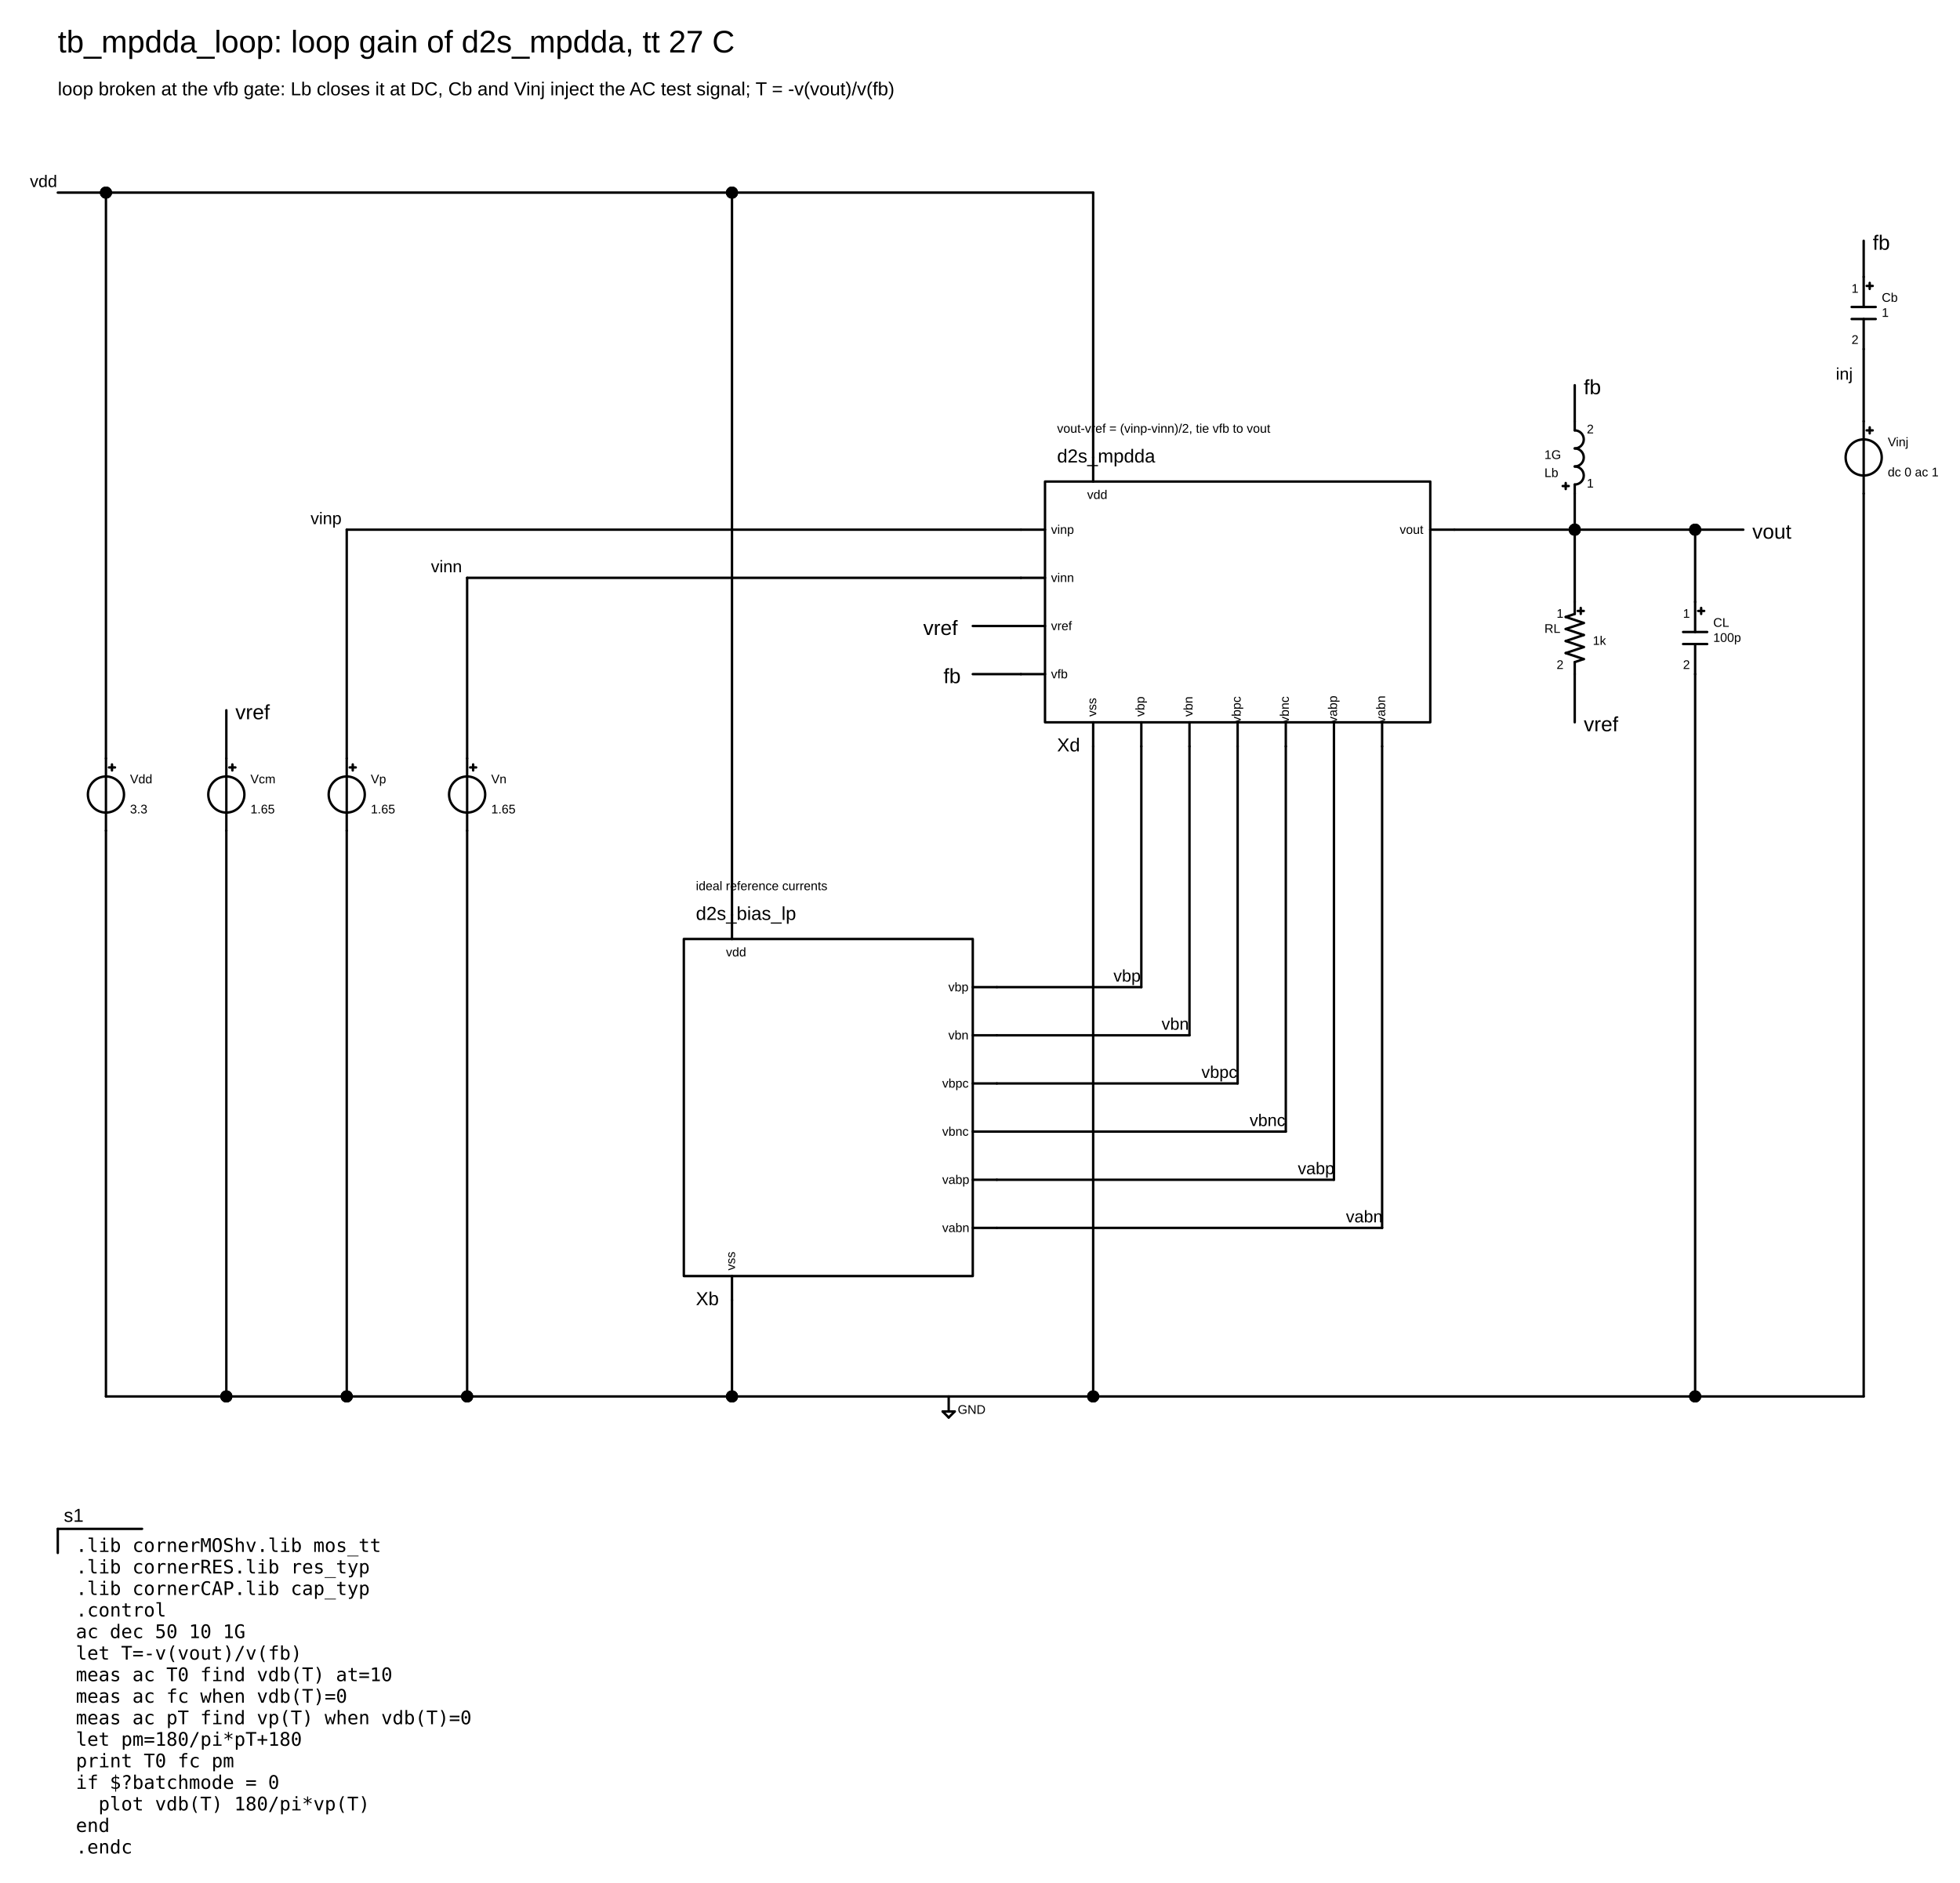
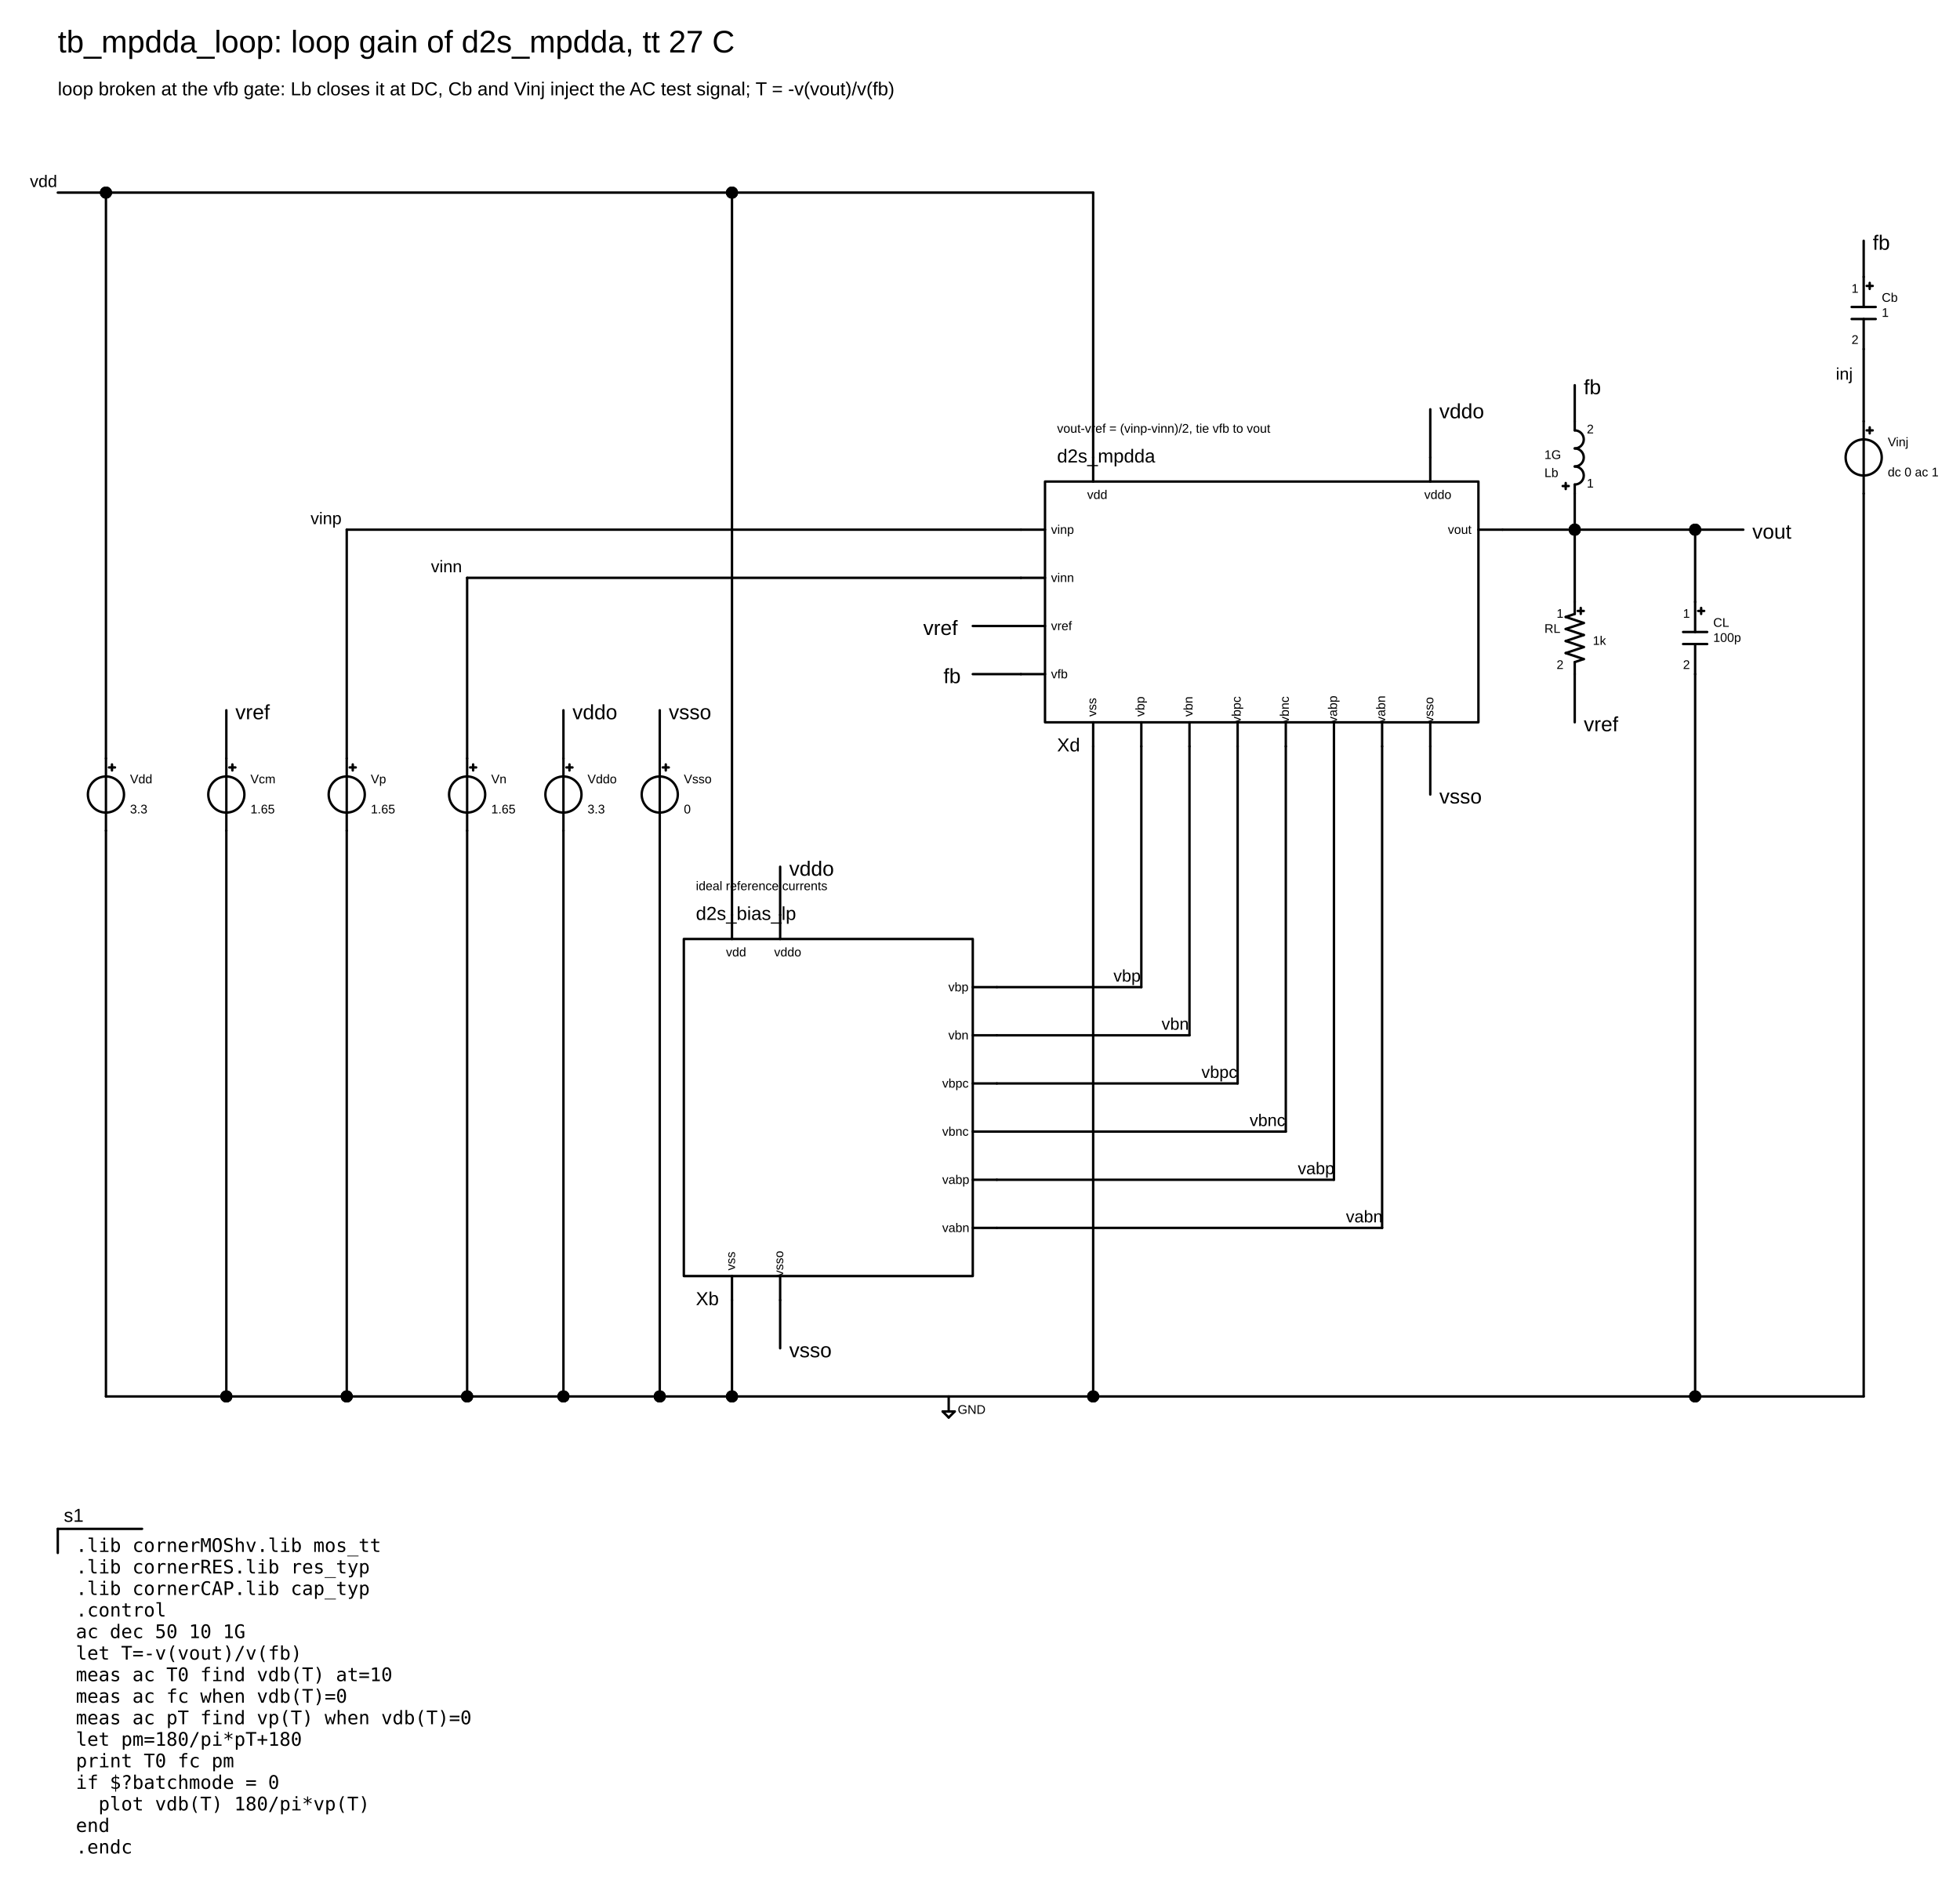
<svg xmlns="http://www.w3.org/2000/svg" width="1628" height="1564" viewBox="252 280 1628 1564" version="1.1">
  <style type="text/css">
.l0{
 fill: #ffffff;
  stroke: #ffffff;
  stroke-linecap:round;
  stroke-linejoin:round;
  stroke-width: 2;
}
.l1{
 fill: #000000;
  stroke: #000000;
  stroke-linecap:round;
  stroke-linejoin:round;
  stroke-width: 2;
}
.l2{
  fill: none;
  stroke: #808080;
  stroke-linecap:round;
  stroke-linejoin:round;
  stroke-width: 2;
}
.l3{
 fill: #000000; fill-opacity: 0.5;
  stroke: #000000;
  stroke-linecap:round;
  stroke-linejoin:round;
  stroke-width: 2;
}
.l4{
 fill: #000000;
  stroke: #000000;
  stroke-linecap:round;
  stroke-linejoin:round;
  stroke-width: 2;
}
.l5{
 fill: #000000;
  stroke: #000000;
  stroke-linecap:round;
  stroke-linejoin:round;
  stroke-width: 2;
}
.l6{
 fill: #000000; fill-opacity: 0.5;
  stroke: #000000;
  stroke-linecap:round;
  stroke-linejoin:round;
  stroke-width: 2;
}
.l7{
 fill: #ffffff; fill-opacity: 0.5;
  stroke: #ffffff;
  stroke-linecap:round;
  stroke-linejoin:round;
  stroke-width: 2;
}
.l8{
 fill: #000000; fill-opacity: 0.5;
  stroke: #000000;
  stroke-linecap:round;
  stroke-linejoin:round;
  stroke-width: 2;
}
.l9{
 fill: #000000; fill-opacity: 0.5;
  stroke: #000000;
  stroke-linecap:round;
  stroke-linejoin:round;
  stroke-width: 2;
}
.l10{
 fill: #d55e00;
  stroke: #d55e00;
  stroke-linecap:round;
  stroke-linejoin:round;
  stroke-width: 2;
}
.l11{
 fill: #000000; fill-opacity: 0.5;
  stroke: #000000;
  stroke-linecap:round;
  stroke-linejoin:round;
  stroke-width: 2;
}
.l12{
 fill: #000000; fill-opacity: 0.5;
  stroke: #000000;
  stroke-linecap:round;
  stroke-linejoin:round;
  stroke-width: 2;
}
.l13{
 fill: #000000; fill-opacity: 0.5;
  stroke: #000000;
  stroke-linecap:round;
  stroke-linejoin:round;
  stroke-width: 2;
}
.l14{
  fill: none;
  stroke: #000000;
  stroke-linecap:round;
  stroke-linejoin:round;
  stroke-width: 2;
}
.l15{
 fill: #000000; fill-opacity: 0.5;
  stroke: #000000;
  stroke-linecap:round;
  stroke-linejoin:round;
  stroke-width: 2;
}
.l16{
 fill: #000000; fill-opacity: 0.5;
  stroke: #000000;
  stroke-linecap:round;
  stroke-linejoin:round;
  stroke-width: 2;
}
.l17{
  fill: none;
  stroke: #000000;
  stroke-linecap:round;
  stroke-linejoin:round;
  stroke-width: 2;
}
.l18{
 fill: #000000; fill-opacity: 0.5;
  stroke: #000000;
  stroke-linecap:round;
  stroke-linejoin:round;
  stroke-width: 2;
}
.l19{
  fill: none;
  stroke: #000000;
  stroke-linecap:round;
  stroke-linejoin:round;
  stroke-width: 2;
}
.l20{
  fill: none;
  stroke: #000000;
  stroke-linecap:round;
  stroke-linejoin:round;
  stroke-width: 2;
}
.l21{
  fill: none;
  stroke: #000000;
  stroke-linecap:round;
  stroke-linejoin:round;
  stroke-width: 2;
}
text {font-family: "Liberation Sans", Arial, Helvetica, sans-serif;}
</style>
  <rect class="l0" x="0" y="0" width="2100" height="2410" />
  <text fill="#000000" xml:space="preserve" font-size="26" transform="translate(300, 323.608)">tb_mpdda_loop: loop gain of d2s_mpdda, tt 27 C</text>
  <text fill="#000000" xml:space="preserve" font-size="15.6" transform="translate(300, 359.165)">loop broken at the vfb gate: Lb closes it at DC, Cb and Vinj inject the AC test signal; T = -v(vout)/v(fb)</text>
  <text fill="#000000" xml:space="preserve" font-size="17.16" transform="translate(447.5, 877.456)">vref</text>
  <text fill="#000000" xml:space="preserve" font-size="14.04" transform="translate(1176.85, 1095.39)">vbp</text>
  <text fill="#000000" xml:space="preserve" font-size="14.04" transform="translate(1216.85, 1135.39)">vbn</text>
  <text fill="#000000" xml:space="preserve" font-size="14.04" transform="translate(1249.96, 1175.39)">vbpc</text>
  <text fill="#000000" xml:space="preserve" font-size="14.04" transform="translate(1289.96, 1215.39)">vbnc</text>
  <text fill="#000000" xml:space="preserve" font-size="14.04" transform="translate(1329.96, 1255.39)">vabp</text>
  <text fill="#000000" xml:space="preserve" font-size="14.04" transform="translate(1369.96, 1295.39)">vabn</text>
  <text fill="#000000" xml:space="preserve" font-size="14.04" transform="translate(509.96, 715.394)">vinp</text>
  <text fill="#000000" xml:space="preserve" font-size="14.04" transform="translate(609.96, 755.394)">vinn</text>
  <text fill="#000000" xml:space="preserve" font-size="17.16" transform="translate(1018.84, 807.456)">vref</text>
  <text fill="#000000" xml:space="preserve" font-size="17.16" transform="translate(1035.67, 847.456)">fb</text>
  <text fill="#000000" xml:space="preserve" font-size="17.16" transform="translate(1707.5, 727.456)">vout</text>
  <text fill="#000000" xml:space="preserve" font-size="17.16" transform="translate(1567.5, 887.456)">vref</text>
  <text fill="#000000" xml:space="preserve" font-size="17.16" transform="translate(1567.5, 607.456)">fb</text>
  <text fill="#000000" xml:space="preserve" font-size="17.16" transform="translate(1807.5, 487.456)">fb</text>
  <text fill="#000000" xml:space="preserve" font-size="14.04" transform="translate(1776.85, 595.394)">inj</text>
  <text fill="#000000" xml:space="preserve" font-size="14.04" transform="translate(276.845, 435.394)">vdd</text>
  <text fill="#000000" xml:space="preserve" font-size="10.4" transform="translate(1047.5, 1454.44)">GND</text>
+   <text fill="#000000" xml:space="preserve" font-size="17.16" transform="translate(727.5, 877.456)">vddo</text>
+   <text fill="#000000" xml:space="preserve" font-size="17.16" transform="translate(807.5, 877.456)">vsso</text>
+   <text fill="#000000" xml:space="preserve" font-size="17.16" transform="translate(1447.5, 627.456)">vddo</text>
+   <text fill="#000000" xml:space="preserve" font-size="17.16" transform="translate(1447.5, 947.456)">vsso</text>
+   <text fill="#000000" xml:space="preserve" font-size="17.16" transform="translate(907.5, 1007.46)">vddo</text>
+   <text fill="#000000" xml:space="preserve" font-size="17.16" transform="translate(907.5, 1407.46)">vsso</text>
  <text fill="#000000" xml:space="preserve" font-size="10.4" transform="translate(360, 930.693)">Vdd</text>
  <text fill="#000000" xml:space="preserve" font-size="10.4" transform="translate(360, 955.693)">3.3</text>
  <text fill="#000000" xml:space="preserve" font-size="10.4" transform="translate(460, 930.693)">Vcm</text>
  <text fill="#000000" xml:space="preserve" font-size="10.4" transform="translate(460, 955.693)">1.65</text>
  <text fill="#000000" xml:space="preserve" font-size="15.6" transform="translate(830, 1044.16)">d2s_bias_lp</text>
  <text fill="#000000" xml:space="preserve" font-size="15.6" transform="translate(830, 1364.16)">Xb</text>
  <text fill="#000000" xml:space="preserve" font-size="10.4" transform="translate(830, 1019.44)">ideal reference currents</text>
  <text fill="#000000" xml:space="preserve" font-size="10.4" transform="translate(855, 1074.44)">vdd</text>
+   <text fill="#000000" xml:space="preserve" font-size="10.4" transform="translate(895, 1074.44)">vddo</text>
+   <text fill="#000000" xml:space="preserve" font-size="10.4" transform="translate(902.514, 1340.4) rotate(270)">vsso</text>
  <text fill="#000000" xml:space="preserve" font-size="10.4" transform="translate(862.514, 1335.3) rotate(270)">vss</text>
  <text fill="#000000" xml:space="preserve" font-size="10.4" transform="translate(1039.7, 1103.44)">vbp</text>
  <text fill="#000000" xml:space="preserve" font-size="10.4" transform="translate(1039.7, 1143.44)">vbn</text>
  <text fill="#000000" xml:space="preserve" font-size="10.4" transform="translate(1034.6, 1183.44)">vbpc</text>
  <text fill="#000000" xml:space="preserve" font-size="10.4" transform="translate(1034.6, 1223.44)">vbnc</text>
  <text fill="#000000" xml:space="preserve" font-size="10.4" transform="translate(1034.6, 1263.44)">vabp</text>
  <text fill="#000000" xml:space="preserve" font-size="10.4" transform="translate(1034.6, 1303.44)">vabn</text>
  <text fill="#000000" xml:space="preserve" font-size="15.6" transform="translate(1130, 664.165)">d2s_mpdda</text>
  <text fill="#000000" xml:space="preserve" font-size="15.6" transform="translate(1130, 904.165)">Xd</text>
  <text fill="#000000" xml:space="preserve" font-size="10.4" transform="translate(1130, 639.443)">vout-vref = (vinp-vinn)/2, tie vfb to vout</text>
  <text fill="#000000" xml:space="preserve" font-size="10.4" transform="translate(1155, 694.443)">vdd</text>
+   <text fill="#000000" xml:space="preserve" font-size="10.4" transform="translate(1435, 694.443)">vddo</text>
+   <text fill="#000000" xml:space="preserve" font-size="10.4" transform="translate(1442.51, 880.4) rotate(270)">vsso</text>
  <text fill="#000000" xml:space="preserve" font-size="10.4" transform="translate(1162.51, 875.3) rotate(270)">vss</text>
  <text fill="#000000" xml:space="preserve" font-size="10.4" transform="translate(1125, 723.443)">vinp</text>
  <text fill="#000000" xml:space="preserve" font-size="10.4" transform="translate(1125, 763.443)">vinn</text>
  <text fill="#000000" xml:space="preserve" font-size="10.4" transform="translate(1125, 803.443)">vref</text>
-   <text fill="#000000" xml:space="preserve" font-size="10.4" transform="translate(1414.6, 723.443)">vout</text>
+   <text fill="#000000" xml:space="preserve" font-size="10.4" transform="translate(1454.6, 723.443)">vout</text>
  <text fill="#000000" xml:space="preserve" font-size="10.4" transform="translate(1125, 843.443)">vfb</text>
  <text fill="#000000" xml:space="preserve" font-size="10.4" transform="translate(1202.51, 875.3) rotate(270)">vbp</text>
  <text fill="#000000" xml:space="preserve" font-size="10.4" transform="translate(1242.51, 875.3) rotate(270)">vbn</text>
  <text fill="#000000" xml:space="preserve" font-size="10.4" transform="translate(1282.51, 880.4) rotate(270)">vbpc</text>
  <text fill="#000000" xml:space="preserve" font-size="10.4" transform="translate(1322.51, 880.4) rotate(270)">vbnc</text>
  <text fill="#000000" xml:space="preserve" font-size="10.4" transform="translate(1362.51, 880.4) rotate(270)">vabp</text>
  <text fill="#000000" xml:space="preserve" font-size="10.4" transform="translate(1402.51, 880.4) rotate(270)">vabn</text>
  <text fill="#000000" xml:space="preserve" font-size="10.4" transform="translate(560, 930.693)">Vp</text>
  <text fill="#000000" xml:space="preserve" font-size="10.4" transform="translate(560, 955.693)">1.65</text>
  <text fill="#000000" xml:space="preserve" font-size="10.4" transform="translate(660, 930.693)">Vn</text>
  <text fill="#000000" xml:space="preserve" font-size="10.4" transform="translate(660, 955.693)">1.65</text>
  <text fill="#000000" xml:space="preserve" font-size="10.4" transform="translate(1534.8, 805.693)">RL</text>
  <text fill="#000000" xml:space="preserve" font-size="10.4" transform="translate(1575, 815.693)">1k</text>
  <text fill="#000000" xml:space="preserve" font-size="10.4" transform="translate(1544.9, 793.193)">1</text>
  <text fill="#000000" xml:space="preserve" font-size="10.4" transform="translate(1544.9, 835.693)">2</text>
  <text fill="#000000" xml:space="preserve" font-size="10.4" transform="translate(1649.9, 793.193)">1</text>
  <text fill="#000000" xml:space="preserve" font-size="10.4" transform="translate(1649.9, 835.693)">2</text>
  <text fill="#000000" xml:space="preserve" font-size="10.4" transform="translate(1675, 800.693)">CL</text>
  <text fill="#000000" xml:space="preserve" font-size="10.4" transform="translate(1675, 813.193)">100p</text>
  <text fill="#000000" xml:space="preserve" font-size="10.4" transform="translate(1570, 685.014)">1</text>
  <text fill="#000000" xml:space="preserve" font-size="10.4" transform="translate(1570, 640.014)">2</text>
  <text fill="#000000" xml:space="preserve" font-size="10.4" transform="translate(1534.8, 676.264)">Lb</text>
  <text fill="#000000" xml:space="preserve" font-size="10.4" transform="translate(1534.8, 661.264)">1G</text>
  <text fill="#000000" xml:space="preserve" font-size="10.4" transform="translate(1789.9, 523.193)">1</text>
  <text fill="#000000" xml:space="preserve" font-size="10.4" transform="translate(1789.9, 565.693)">2</text>
  <text fill="#000000" xml:space="preserve" font-size="10.4" transform="translate(1815, 530.693)">Cb</text>
  <text fill="#000000" xml:space="preserve" font-size="10.4" transform="translate(1815, 543.193)">1</text>
  <text fill="#000000" xml:space="preserve" font-size="10.4" transform="translate(1820, 650.693)">Vinj</text>
  <text fill="#000000" xml:space="preserve" font-size="10.4" transform="translate(1820, 675.693)">dc 0 ac 1</text>
  <text fill="#000000" xml:space="preserve" font-size="15.6" transform="translate(305, 1544.16)">s1</text>
  <text fill="#000000" xml:space="preserve" font-size="15.6" style="font-family:Monospace;" transform="translate(315, 1569.16)">.lib cornerMOShv.lib mos_tt</text>
  <text fill="#000000" xml:space="preserve" font-size="15.6" style="font-family:Monospace;" transform="translate(315, 1587.06)">.lib cornerRES.lib res_typ</text>
  <text fill="#000000" xml:space="preserve" font-size="15.6" style="font-family:Monospace;" transform="translate(315, 1604.95)">.lib cornerCAP.lib cap_typ</text>
  <text fill="#000000" xml:space="preserve" font-size="15.6" style="font-family:Monospace;" transform="translate(315, 1622.84)">.control</text>
  <text fill="#000000" xml:space="preserve" font-size="15.6" style="font-family:Monospace;" transform="translate(315, 1640.74)">ac dec 50 10 1G</text>
  <text fill="#000000" xml:space="preserve" font-size="15.6" style="font-family:Monospace;" transform="translate(315, 1658.63)">let T=-v(vout)/v(fb)</text>
  <text fill="#000000" xml:space="preserve" font-size="15.6" style="font-family:Monospace;" transform="translate(315, 1676.52)">meas ac T0 find vdb(T) at=10</text>
  <text fill="#000000" xml:space="preserve" font-size="15.6" style="font-family:Monospace;" transform="translate(315, 1694.42)">meas ac fc when vdb(T)=0</text>
  <text fill="#000000" xml:space="preserve" font-size="15.6" style="font-family:Monospace;" transform="translate(315, 1712.31)">meas ac pT find vp(T) when vdb(T)=0</text>
  <text fill="#000000" xml:space="preserve" font-size="15.6" style="font-family:Monospace;" transform="translate(315, 1730.2)">let pm=180/pi*pT+180</text>
  <text fill="#000000" xml:space="preserve" font-size="15.6" style="font-family:Monospace;" transform="translate(315, 1748.1)">print T0 fc pm</text>
  <text fill="#000000" xml:space="preserve" font-size="15.6" style="font-family:Monospace;" transform="translate(315, 1765.99)">if $?batchmode = 0</text>
  <text fill="#000000" xml:space="preserve" font-size="15.6" style="font-family:Monospace;" transform="translate(315, 1783.88)">  plot vdb(T) 180/pi*vp(T)</text>
  <text fill="#000000" xml:space="preserve" font-size="15.6" style="font-family:Monospace;" transform="translate(315, 1801.78)">end</text>
  <text fill="#000000" xml:space="preserve" font-size="15.6" style="font-family:Monospace;" transform="translate(315, 1819.67)">.endc</text>
+   <text fill="#000000" xml:space="preserve" font-size="10.4" transform="translate(740, 930.693)">Vddo</text>
+   <text fill="#000000" xml:space="preserve" font-size="10.4" transform="translate(740, 955.693)">3.3</text>
+   <text fill="#000000" xml:space="preserve" font-size="10.4" transform="translate(820, 930.693)">Vsso</text>
+   <text fill="#000000" xml:space="preserve" font-size="10.4" transform="translate(820, 955.693)">0</text>
  <path class="l4" d="M342.5 917.5L347.5 917.5" />
  <path class="l4" d="M345 915L345 920" />
  <path class="l4" d="M340 910L340 970" />
  <circle class="l4" cx="340" cy="940" r="15" style="fill:none;" />
  <path class="l4" d="M442.5 917.5L447.5 917.5" />
  <path class="l4" d="M445 915L445 920" />
  <path class="l4" d="M440 910L440 970" />
  <circle class="l4" cx="440" cy="940" r="15" style="fill:none;" />
  <path class="l4" d="M860 1040L860 1060" />
  <path class="l4" d="M860 1340L860 1360" />
+   <path class="l4" d="M900 1040L900 1060" />
+   <path class="l4" d="M900 1340L900 1360" />
  <path class="l4" d="M1060 1100L1080 1100" />
  <path class="l4" d="M1060 1140L1080 1140" />
  <path class="l4" d="M1060 1180L1080 1180" />
  <path class="l4" d="M1060 1220L1080 1220" />
  <path class="l4" d="M1060 1260L1080 1260" />
  <path class="l4" d="M1060 1300L1080 1300" />
  <path class="l4" style="fill:none;" d="M820 1060L1060 1060L1060 1340L820 1340L820 1060" />
  <path class="l4" d="M1160 660L1160 680" />
  <path class="l4" d="M1160 880L1160 900" />
+   <path class="l4" d="M1440 660L1440 680" />
+   <path class="l4" d="M1440 880L1440 900" />
  <path class="l4" d="M1100 720L1120 720" />
  <path class="l4" d="M1100 760L1120 760" />
  <path class="l4" d="M1100 800L1120 800" />
-   <path class="l4" d="M1440 720L1460 720" />
+   <path class="l4" d="M1480 720L1500 720" />
  <path class="l4" d="M1100 840L1120 840" />
  <path class="l4" d="M1200 880L1200 900" />
  <path class="l4" d="M1240 880L1240 900" />
  <path class="l4" d="M1280 880L1280 900" />
  <path class="l4" d="M1320 880L1320 900" />
  <path class="l4" d="M1360 880L1360 900" />
  <path class="l4" d="M1400 880L1400 900" />
-   <path class="l4" style="fill:none;" d="M1120 680L1440 680L1440 880L1120 880L1120 680" />
+   <path class="l4" style="fill:none;" d="M1120 680L1480 680L1480 880L1120 880L1120 680" />
  <path class="l4" d="M542.5 917.5L547.5 917.5" />
  <path class="l4" d="M545 915L545 920" />
  <path class="l4" d="M540 910L540 970" />
  <circle class="l4" cx="540" cy="940" r="15" style="fill:none;" />
  <path class="l4" d="M642.5 917.5L647.5 917.5" />
  <path class="l4" d="M645 915L645 920" />
  <path class="l4" d="M640 910L640 970" />
  <circle class="l4" cx="640" cy="940" r="15" style="fill:none;" />
  <path class="l4" d="M1560 830L1560 840" />
  <path class="l4" d="M1560 830L1567.5 827.5" />
  <path class="l4" d="M1552.5 822.5L1567.5 827.5" />
  <path class="l4" d="M1552.5 822.5L1567.5 817.5" />
  <path class="l4" d="M1552.5 812.5L1567.5 817.5" />
  <path class="l4" d="M1552.5 812.5L1567.5 807.5" />
  <path class="l4" d="M1552.5 802.5L1567.5 807.5" />
  <path class="l4" d="M1552.5 802.5L1567.5 797.5" />
  <path class="l4" d="M1552.5 792.5L1567.5 797.5" />
  <path class="l4" d="M1552.5 792.5L1560 790" />
  <path class="l4" d="M1560 780L1560 790" />
  <path class="l4" d="M1562.5 787.5L1567.5 787.5" />
  <path class="l4" d="M1565 785L1565 790" />
  <path class="l4" d="M1660 815L1660 840" />
  <path class="l4" d="M1660 780L1660 805" />
  <path class="l4" d="M1650 805L1670 805" />
  <path class="l4" d="M1650 815L1670 815" />
  <path class="l4" d="M1662.5 787.5L1667.5 787.5" />
  <path class="l4" d="M1665 785L1665 790" />
  <path class="l4" d="M1552.5 681.25L1552.5 686.25" />
  <path class="l4" d="M1550 683.75L1555 683.75" />
  <path class="l4" d="M1560 630L1560 637.5" />
  <path class="l4" d="M1560 682.5L1560 690" />
  <path class="l4" style="fill:none;" d="M1560 652.5 A7.5 7.5 0 0 0 1560 637.5" />
  <path class="l4" style="fill:none;" d="M1560 667.5 A7.5 7.5 0 0 0 1560 652.5" />
  <path class="l4" style="fill:none;" d="M1560 682.5 A7.5 7.5 0 0 0 1560 667.5" />
  <path class="l4" d="M1800 545L1800 570" />
  <path class="l4" d="M1800 510L1800 535" />
  <path class="l4" d="M1790 535L1810 535" />
  <path class="l4" d="M1790 545L1810 545" />
  <path class="l4" d="M1802.5 517.5L1807.5 517.5" />
  <path class="l4" d="M1805 515L1805 520" />
  <path class="l4" d="M1802.5 637.5L1807.5 637.5" />
  <path class="l4" d="M1805 635L1805 640" />
  <path class="l4" d="M1800 630L1800 690" />
  <circle class="l4" cx="1800" cy="660" r="15" style="fill:none;" />
  <path class="l4" d="M300 1550L370 1550" />
  <path class="l4" d="M300 1550L300 1570" />
  <path class="l4" d="M1040 1440L1040 1452.5" />
  <path class="l4" d="M1035 1452.5L1045 1452.5" />
  <path class="l4" d="M1040 1457.5L1045 1452.5" />
  <path class="l4" d="M1035 1452.5L1040 1457.5" />
+   <path class="l4" d="M722.5 917.5L727.5 917.5" />
+   <path class="l4" d="M725 915L725 920" />
+   <path class="l4" d="M720 910L720 970" />
+   <circle class="l4" cx="720" cy="940" r="15" style="fill:none;" />
+   <path class="l4" d="M802.5 917.5L807.5 917.5" />
+   <path class="l4" d="M805 915L805 920" />
+   <path class="l4" d="M800 910L800 970" />
+   <circle class="l4" cx="800" cy="940" r="15" style="fill:none;" />
  <path class="l1" d="M340 440L340 910" />
  <path class="l1" d="M340 970L340 1440" />
  <path class="l1" d="M440 870L440 910" />
  <path class="l1" d="M440 970L440 1440" />
  <path class="l1" d="M860 440L860 1040" />
  <path class="l1" d="M860 1360L860 1440" />
  <path class="l1" d="M1160 440L1160 660" />
  <path class="l1" d="M1160 900L1160 1440" />
  <path class="l1" d="M1080 1100L1200 1100" />
  <path class="l1" d="M1200 900L1200 1100" />
  <path class="l1" d="M1080 1140L1240 1140" />
  <path class="l1" d="M1240 900L1240 1140" />
  <path class="l1" d="M1080 1180L1280 1180" />
  <path class="l1" d="M1280 900L1280 1180" />
  <path class="l1" d="M1080 1220L1320 1220" />
  <path class="l1" d="M1320 900L1320 1220" />
  <path class="l1" d="M1080 1260L1360 1260" />
  <path class="l1" d="M1360 900L1360 1260" />
  <path class="l1" d="M1080 1300L1400 1300" />
  <path class="l1" d="M1400 900L1400 1300" />
  <path class="l1" d="M540 970L540 1440" />
  <path class="l1" d="M540 720L540 910" />
  <path class="l1" d="M540 720L1100 720" />
  <path class="l1" d="M640 970L640 1440" />
  <path class="l1" d="M640 760L640 910" />
  <path class="l1" d="M640 760L1100 760" />
  <path class="l1" d="M1060 800L1100 800" />
  <path class="l1" d="M1060 840L1100 840" />
-   <path class="l1" d="M1460 720L1560 720" />
+   <path class="l1" d="M1500 720L1560 720" />
  <path class="l1" d="M1660 720L1700 720" />
  <path class="l1" d="M1560 720L1560 780" />
  <path class="l1" d="M1560 840L1560 880" />
  <path class="l1" d="M1660 720L1660 780" />
  <path class="l1" d="M1660 840L1660 1440" />
  <path class="l1" d="M1560 690L1560 720" />
  <path class="l1" d="M1560 600L1560 630" />
  <path class="l1" d="M1800 480L1800 510" />
  <path class="l1" d="M1800 570L1800 630" />
  <path class="l1" d="M1800 690L1800 1440" />
  <path class="l1" d="M300 440L340 440" />
  <path class="l1" d="M340 1440L440 1440" />
  <path class="l1" d="M1560 720L1660 720" />
  <path class="l1" d="M860 440L1160 440" />
  <path class="l1" d="M340 440L860 440" />
  <path class="l1" d="M540 1440L640 1440" />
  <path class="l1" d="M440 1440L540 1440" />
  <path class="l1" d="M860 1440L1160 1440" />
-   <path class="l1" d="M640 1440L860 1440" />
+   <path class="l1" d="M800 1440L860 1440" />
  <path class="l1" d="M1660 1440L1800 1440" />
  <path class="l1" d="M1160 1440L1660 1440" />
+   <path class="l1" d="M720 870L720 910" />
+   <path class="l1" d="M720 970L720 1440" />
+   <path class="l1" d="M800 870L800 910" />
+   <path class="l1" d="M800 970L800 1440" />
+   <path class="l1" d="M1440 620L1440 660" />
+   <path class="l1" d="M1440 900L1440 940" />
+   <path class="l1" d="M900 1000L900 1040" />
+   <path class="l1" d="M900 1360L900 1400" />
+   <path class="l1" d="M640 1440L720 1440" />
+   <path class="l1" d="M720 1440L800 1440" />
  <circle class="l1" cx="340" cy="440" r="4" />
  <circle class="l1" cx="860" cy="440" r="4" />
  <circle class="l1" cx="340" cy="440" r="4" />
  <circle class="l1" cx="340" cy="440" r="4" />
  <circle class="l1" cx="540" cy="1440" r="4" />
  <circle class="l1" cx="440" cy="1440" r="4" />
  <circle class="l1" cx="440" cy="1440" r="4" />
  <circle class="l1" cx="540" cy="1440" r="4" />
  <circle class="l1" cx="540" cy="1440" r="4" />
  <circle class="l1" cx="640" cy="1440" r="4" />
  <circle class="l1" cx="440" cy="1440" r="4" />
  <circle class="l1" cx="860" cy="440" r="4" />
  <circle class="l1" cx="860" cy="440" r="4" />
+   <circle class="l1" cx="800" cy="1440" r="4" />
+   <circle class="l1" cx="720" cy="1440" r="4" />
  <circle class="l1" cx="640" cy="1440" r="4" />
+   <circle class="l1" cx="800" cy="1440" r="4" />
+   <circle class="l1" cx="860" cy="1440" r="4" />
+   <circle class="l1" cx="720" cy="1440" r="4" />
+   <circle class="l1" cx="800" cy="1440" r="4" />
  <circle class="l1" cx="640" cy="1440" r="4" />
-   <circle class="l1" cx="860" cy="1440" r="4" />
+   <circle class="l1" cx="720" cy="1440" r="4" />
  <circle class="l1" cx="860" cy="1440" r="4" />
  <circle class="l1" cx="1160" cy="1440" r="4" />
  <circle class="l1" cx="860" cy="1440" r="4" />
  <circle class="l1" cx="1160" cy="1440" r="4" />
  <circle class="l1" cx="1160" cy="1440" r="4" />
  <circle class="l1" cx="1660" cy="1440" r="4" />
  <circle class="l1" cx="1560" cy="720" r="4" />
  <circle class="l1" cx="1660" cy="720" r="4" />
  <circle class="l1" cx="1560" cy="720" r="4" />
  <circle class="l1" cx="1660" cy="720" r="4" />
  <circle class="l1" cx="1560" cy="720" r="4" />
  <circle class="l1" cx="1660" cy="720" r="4" />
  <circle class="l1" cx="1560" cy="720" r="4" />
  <circle class="l1" cx="1660" cy="1440" r="4" />
  <circle class="l1" cx="1660" cy="1440" r="4" />
</svg>
